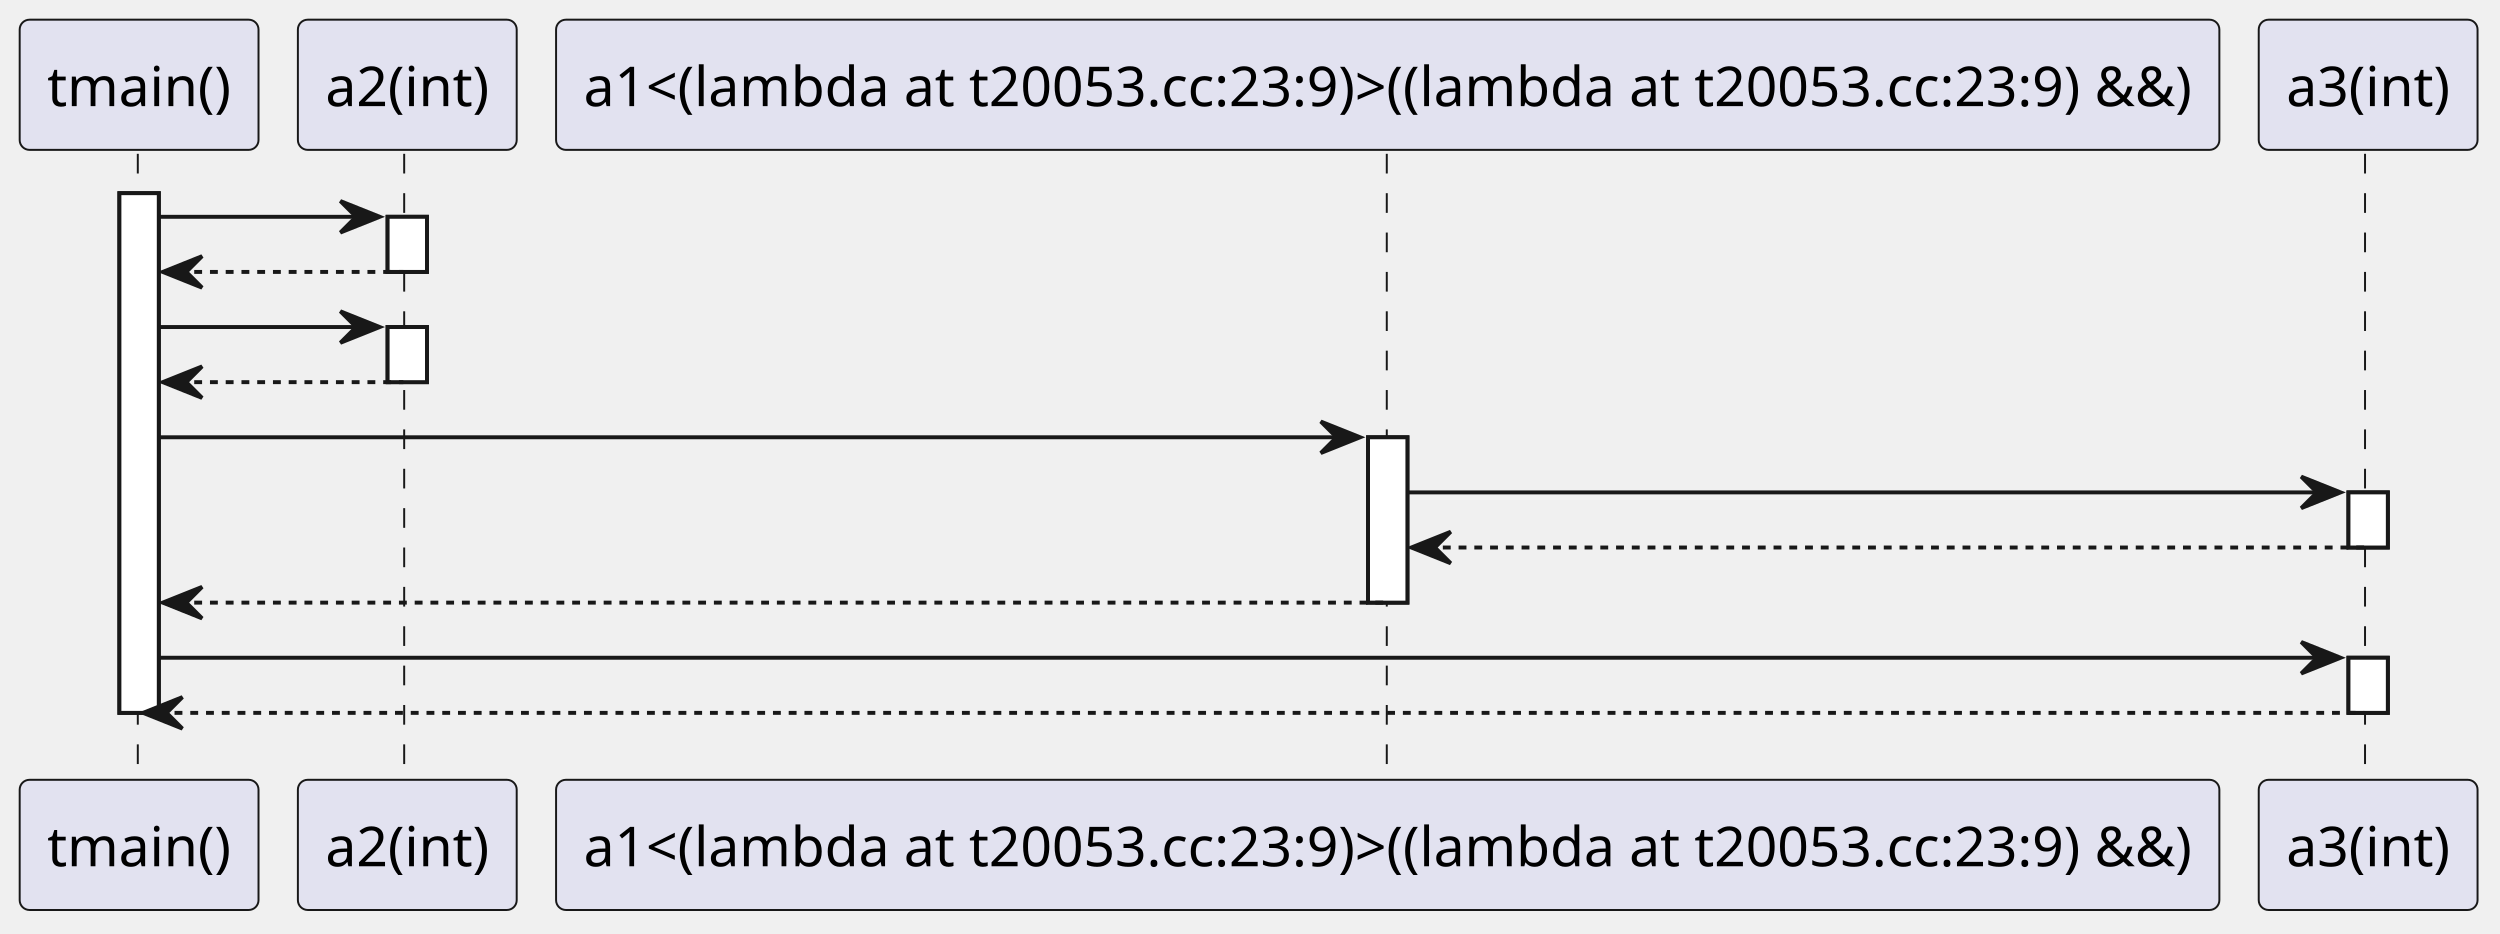
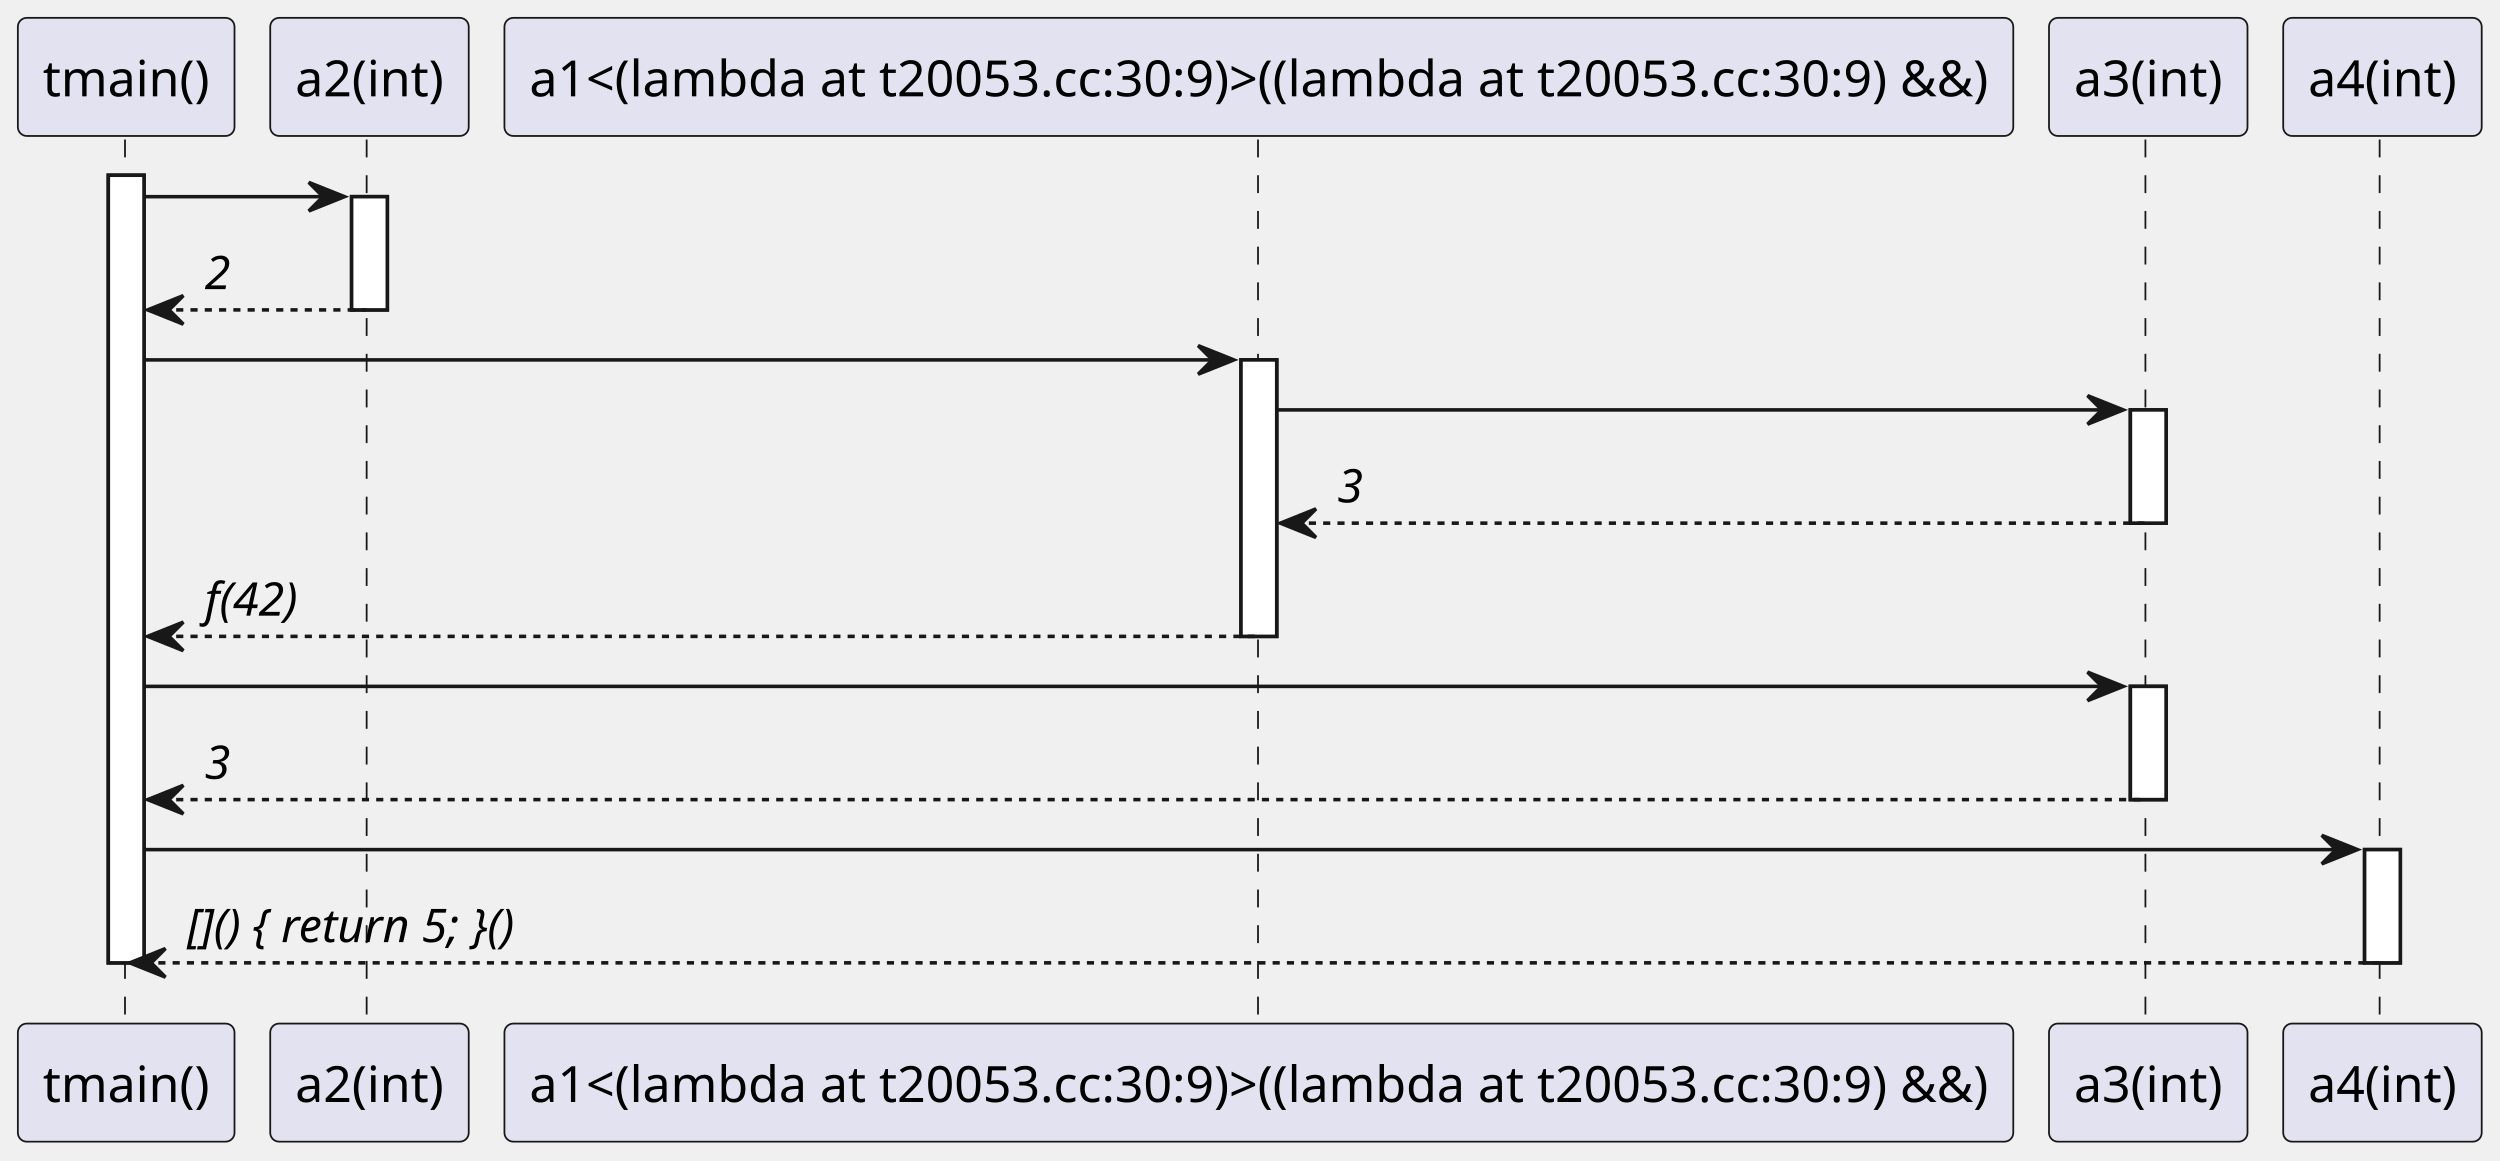
- <svg xmlns="http://www.w3.org/2000/svg" contentStyleType="text/css" data-diagram-type="SEQUENCE" height="237px" preserveAspectRatio="none" style="width:635px;height:237px;background:#FFFFFF;" version="1.1" viewBox="0 0 635 237" width="635px" zoomAndPan="magnify">
+ <svg xmlns="http://www.w3.org/2000/svg" contentStyleType="text/css" data-diagram-type="SEQUENCE" height="325px" preserveAspectRatio="none" style="width:700px;height:325px;background:#FFFFFF;" version="1.1" viewBox="0 0 700 325" width="700px" zoomAndPan="magnify">
  <defs>
    <style type="text/css">a:hover { text-decoration: underline; }</style>
  </defs>
  <g>
    <g>
-       <rect fill="#FFFFFF" height="132" style="stroke:#181818;stroke-width:1;" width="10" x="30.331" y="49.068" />
+       <rect fill="#FFFFFF" height="220.53" style="stroke:#181818;stroke-width:1;" width="10" x="30.331" y="49.068" />
    </g>
    <g>
-       <rect fill="#FFFFFF" height="14" style="stroke:#181818;stroke-width:1;" width="10" x="98.452" y="55.068" />
+       <rect fill="#FFFFFF" height="31.706" style="stroke:#181818;stroke-width:1;" width="10" x="98.452" y="55.068" />
    </g>
    <g>
-       <rect fill="#FFFFFF" height="14" style="stroke:#181818;stroke-width:1;" width="10" x="98.452" y="83.068" />
+       <rect fill="#FFFFFF" height="77.412" style="stroke:#181818;stroke-width:1;" width="10" x="347.48" y="100.774" />
    </g>
    <g>
-       <rect fill="#FFFFFF" height="42" style="stroke:#181818;stroke-width:1;" width="10" x="347.48" y="111.068" />
+       <rect fill="#FFFFFF" height="31.706" style="stroke:#181818;stroke-width:1;" width="10" x="596.508" y="114.774" />
    </g>
    <g>
-       <rect fill="#FFFFFF" height="14" style="stroke:#181818;stroke-width:1;" width="10" x="596.508" y="125.068" />
+       <rect fill="#FFFFFF" height="31.706" style="stroke:#181818;stroke-width:1;" width="10" x="596.508" y="192.186" />
    </g>
    <g>
-       <rect fill="#FFFFFF" height="14" style="stroke:#181818;stroke-width:1;" width="10" x="596.508" y="167.068" />
+       <rect fill="#FFFFFF" height="31.706" style="stroke:#181818;stroke-width:1;" width="10" x="662.088" y="237.892" />
    </g>
    <g>
-       <rect fill="transparent" height="160" width="8" x="31.331" y="39.068" />
-       <line style="stroke:#181818;stroke-width:0.5;stroke-dasharray:5.0,5.0;" x1="35" x2="35" y1="39.068" y2="199.068" />
+       <rect fill="transparent" height="248.53" width="8" x="31.331" y="39.068" />
+       <line style="stroke:#181818;stroke-width:0.5;stroke-dasharray:5.0,5.0;" x1="35" x2="35" y1="39.068" y2="287.598" />
    </g>
    <g>
-       <rect fill="transparent" height="160" width="8" x="99.452" y="39.068" />
-       <line style="stroke:#181818;stroke-width:0.5;stroke-dasharray:5.0,5.0;" x1="102.662" x2="102.662" y1="39.068" y2="199.068" />
+       <rect fill="transparent" height="248.53" width="8" x="99.452" y="39.068" />
+       <line style="stroke:#181818;stroke-width:0.5;stroke-dasharray:5.0,5.0;" x1="102.662" x2="102.662" y1="39.068" y2="287.598" />
    </g>
    <g>
-       <rect fill="transparent" height="160" width="8" x="348.48" y="39.068" />
-       <line style="stroke:#181818;stroke-width:0.5;stroke-dasharray:5.0,5.0;" x1="352.242" x2="352.242" y1="39.068" y2="199.068" />
+       <rect fill="transparent" height="248.53" width="8" x="348.48" y="39.068" />
+       <line style="stroke:#181818;stroke-width:0.5;stroke-dasharray:5.0,5.0;" x1="352.242" x2="352.242" y1="39.068" y2="287.598" />
    </g>
    <g>
-       <rect fill="transparent" height="160" width="8" x="597.508" y="39.068" />
-       <line style="stroke:#181818;stroke-width:0.5;stroke-dasharray:5.0,5.0;" x1="600.718" x2="600.718" y1="39.068" y2="199.068" />
+       <rect fill="transparent" height="248.53" width="8" x="597.508" y="39.068" />
+       <line style="stroke:#181818;stroke-width:0.5;stroke-dasharray:5.0,5.0;" x1="600.718" x2="600.718" y1="39.068" y2="287.598" />
+     </g>
+     <g>
+       <rect fill="transparent" height="248.53" width="8" x="663.088" y="39.068" />
+       <line style="stroke:#181818;stroke-width:0.5;stroke-dasharray:5.0,5.0;" x1="666.298" x2="666.298" y1="39.068" y2="287.598" />
    </g>
    <rect fill="#E2E2F0" height="33.068" rx="2.5" ry="2.5" style="stroke:#181818;stroke-width:0.5;" width="60.662" x="5" y="5" />
    <text fill="#000000" font-family="sans-serif" font-size="14" lengthAdjust="spacing" textLength="46.662" x="12" y="26.966">tmain()</text>
-     <rect fill="#E2E2F0" height="33.068" rx="2.5" ry="2.5" style="stroke:#181818;stroke-width:0.5;" width="60.662" x="5" y="198.068" />
-     <text fill="#000000" font-family="sans-serif" font-size="14" lengthAdjust="spacing" textLength="46.662" x="12" y="220.034">tmain()</text>
+     <rect fill="#E2E2F0" height="33.068" rx="2.5" ry="2.5" style="stroke:#181818;stroke-width:0.5;" width="60.662" x="5" y="286.598" />
+     <text fill="#000000" font-family="sans-serif" font-size="14" lengthAdjust="spacing" textLength="46.662" x="12" y="308.564">tmain()</text>
    <rect fill="#E2E2F0" height="33.068" rx="2.5" ry="2.5" style="stroke:#181818;stroke-width:0.5;" width="55.58" x="75.662" y="5" />
    <text fill="#000000" font-family="sans-serif" font-size="14" lengthAdjust="spacing" textLength="41.58" x="82.662" y="26.966">a2(int)</text>
-     <rect fill="#E2E2F0" height="33.068" rx="2.5" ry="2.5" style="stroke:#181818;stroke-width:0.5;" width="55.58" x="75.662" y="198.068" />
-     <text fill="#000000" font-family="sans-serif" font-size="14" lengthAdjust="spacing" textLength="41.58" x="82.662" y="220.034">a2(int)</text>
+     <rect fill="#E2E2F0" height="33.068" rx="2.5" ry="2.5" style="stroke:#181818;stroke-width:0.5;" width="55.58" x="75.662" y="286.598" />
+     <text fill="#000000" font-family="sans-serif" font-size="14" lengthAdjust="spacing" textLength="41.58" x="82.662" y="308.564">a2(int)</text>
    <rect fill="#E2E2F0" height="33.068" rx="2.5" ry="2.5" style="stroke:#181818;stroke-width:0.5;" width="422.476" x="141.242" y="5" />
-     <text fill="#000000" font-family="sans-serif" font-size="14" lengthAdjust="spacing" textLength="408.476" x="148.242" y="26.966">a1&lt;(lambda at t20053.cc:23:9)&gt;((lambda at t20053.cc:23:9) &amp;&amp;)</text>
-     <rect fill="#E2E2F0" height="33.068" rx="2.5" ry="2.5" style="stroke:#181818;stroke-width:0.5;" width="422.476" x="141.242" y="198.068" />
-     <text fill="#000000" font-family="sans-serif" font-size="14" lengthAdjust="spacing" textLength="408.476" x="148.242" y="220.034">a1&lt;(lambda at t20053.cc:23:9)&gt;((lambda at t20053.cc:23:9) &amp;&amp;)</text>
+     <text fill="#000000" font-family="sans-serif" font-size="14" lengthAdjust="spacing" textLength="408.476" x="148.242" y="26.966">a1&lt;(lambda at t20053.cc:30:9)&gt;((lambda at t20053.cc:30:9) &amp;&amp;)</text>
+     <rect fill="#E2E2F0" height="33.068" rx="2.5" ry="2.5" style="stroke:#181818;stroke-width:0.5;" width="422.476" x="141.242" y="286.598" />
+     <text fill="#000000" font-family="sans-serif" font-size="14" lengthAdjust="spacing" textLength="408.476" x="148.242" y="308.564">a1&lt;(lambda at t20053.cc:30:9)&gt;((lambda at t20053.cc:30:9) &amp;&amp;)</text>
    <rect fill="#E2E2F0" height="33.068" rx="2.5" ry="2.5" style="stroke:#181818;stroke-width:0.5;" width="55.58" x="573.718" y="5" />
    <text fill="#000000" font-family="sans-serif" font-size="14" lengthAdjust="spacing" textLength="41.58" x="580.718" y="26.966">a3(int)</text>
-     <rect fill="#E2E2F0" height="33.068" rx="2.5" ry="2.5" style="stroke:#181818;stroke-width:0.5;" width="55.58" x="573.718" y="198.068" />
-     <text fill="#000000" font-family="sans-serif" font-size="14" lengthAdjust="spacing" textLength="41.58" x="580.718" y="220.034">a3(int)</text>
+     <rect fill="#E2E2F0" height="33.068" rx="2.5" ry="2.5" style="stroke:#181818;stroke-width:0.5;" width="55.58" x="573.718" y="286.598" />
+     <text fill="#000000" font-family="sans-serif" font-size="14" lengthAdjust="spacing" textLength="41.58" x="580.718" y="308.564">a3(int)</text>
+     <rect fill="#E2E2F0" height="33.068" rx="2.5" ry="2.5" style="stroke:#181818;stroke-width:0.5;" width="55.58" x="639.298" y="5" />
+     <text fill="#000000" font-family="sans-serif" font-size="14" lengthAdjust="spacing" textLength="41.58" x="646.298" y="26.966">a4(int)</text>
+     <rect fill="#E2E2F0" height="33.068" rx="2.5" ry="2.5" style="stroke:#181818;stroke-width:0.5;" width="55.58" x="639.298" y="286.598" />
+     <text fill="#000000" font-family="sans-serif" font-size="14" lengthAdjust="spacing" textLength="41.58" x="646.298" y="308.564">a4(int)</text>
    <g>
-       <rect fill="#FFFFFF" height="132" style="stroke:#181818;stroke-width:1;" width="10" x="30.331" y="49.068" />
+       <rect fill="#FFFFFF" height="220.53" style="stroke:#181818;stroke-width:1;" width="10" x="30.331" y="49.068" />
    </g>
    <g>
-       <rect fill="#FFFFFF" height="14" style="stroke:#181818;stroke-width:1;" width="10" x="98.452" y="55.068" />
+       <rect fill="#FFFFFF" height="31.706" style="stroke:#181818;stroke-width:1;" width="10" x="98.452" y="55.068" />
    </g>
    <g>
-       <rect fill="#FFFFFF" height="14" style="stroke:#181818;stroke-width:1;" width="10" x="98.452" y="83.068" />
+       <rect fill="#FFFFFF" height="77.412" style="stroke:#181818;stroke-width:1;" width="10" x="347.48" y="100.774" />
    </g>
    <g>
-       <rect fill="#FFFFFF" height="42" style="stroke:#181818;stroke-width:1;" width="10" x="347.48" y="111.068" />
+       <rect fill="#FFFFFF" height="31.706" style="stroke:#181818;stroke-width:1;" width="10" x="596.508" y="114.774" />
    </g>
    <g>
-       <rect fill="#FFFFFF" height="14" style="stroke:#181818;stroke-width:1;" width="10" x="596.508" y="125.068" />
+       <rect fill="#FFFFFF" height="31.706" style="stroke:#181818;stroke-width:1;" width="10" x="596.508" y="192.186" />
    </g>
    <g>
-       <rect fill="#FFFFFF" height="14" style="stroke:#181818;stroke-width:1;" width="10" x="596.508" y="167.068" />
+       <rect fill="#FFFFFF" height="31.706" style="stroke:#181818;stroke-width:1;" width="10" x="662.088" y="237.892" />
    </g>
    <polygon fill="#181818" points="86.452,51.068,96.452,55.068,86.452,59.068,90.452,55.068" style="stroke:#181818;stroke-width:1;" />
    <line style="stroke:#181818;stroke-width:1;" x1="40.331" x2="92.452" y1="55.068" y2="55.068" />
-     <polygon fill="#181818" points="51.331,65.068,41.331,69.068,51.331,73.068,47.331,69.068" style="stroke:#181818;stroke-width:1;" />
-     <line style="stroke:#181818;stroke-width:1;stroke-dasharray:2.0,2.0;" x1="45.331" x2="102.452" y1="69.068" y2="69.068" />
-     <polygon fill="#181818" points="86.452,79.068,96.452,83.068,86.452,87.068,90.452,83.068" style="stroke:#181818;stroke-width:1;" />
-     <line style="stroke:#181818;stroke-width:1;" x1="40.331" x2="92.452" y1="83.068" y2="83.068" />
-     <polygon fill="#181818" points="51.331,93.068,41.331,97.068,51.331,101.068,47.331,97.068" style="stroke:#181818;stroke-width:1;" />
-     <line style="stroke:#181818;stroke-width:1;stroke-dasharray:2.0,2.0;" x1="45.331" x2="102.452" y1="97.068" y2="97.068" />
-     <polygon fill="#181818" points="335.48,107.068,345.48,111.068,335.48,115.068,339.48,111.068" style="stroke:#181818;stroke-width:1;" />
-     <line style="stroke:#181818;stroke-width:1;" x1="40.331" x2="341.48" y1="111.068" y2="111.068" />
-     <polygon fill="#181818" points="584.508,121.068,594.508,125.068,584.508,129.068,588.508,125.068" style="stroke:#181818;stroke-width:1;" />
-     <line style="stroke:#181818;stroke-width:1;" x1="357.48" x2="590.508" y1="125.068" y2="125.068" />
-     <polygon fill="#181818" points="368.48,135.068,358.48,139.068,368.48,143.068,364.48,139.068" style="stroke:#181818;stroke-width:1;" />
-     <line style="stroke:#181818;stroke-width:1;stroke-dasharray:2.0,2.0;" x1="362.48" x2="600.508" y1="139.068" y2="139.068" />
-     <polygon fill="#181818" points="51.331,149.068,41.331,153.068,51.331,157.068,47.331,153.068" style="stroke:#181818;stroke-width:1;" />
-     <line style="stroke:#181818;stroke-width:1;stroke-dasharray:2.0,2.0;" x1="45.331" x2="351.48" y1="153.068" y2="153.068" />
-     <polygon fill="#181818" points="584.508,163.068,594.508,167.068,584.508,171.068,588.508,167.068" style="stroke:#181818;stroke-width:1;" />
-     <line style="stroke:#181818;stroke-width:1;" x1="40.331" x2="590.508" y1="167.068" y2="167.068" />
-     <polygon fill="#181818" points="46.331,177.068,36.331,181.068,46.331,185.068,42.331,181.068" style="stroke:#181818;stroke-width:1;" />
-     <line style="stroke:#181818;stroke-width:1;stroke-dasharray:2.0,2.0;" x1="40.331" x2="600.508" y1="181.068" y2="181.068" />
+     <polygon fill="#181818" points="51.331,82.774,41.331,86.774,51.331,90.774,47.331,86.774" style="stroke:#181818;stroke-width:1;" />
+     <line style="stroke:#181818;stroke-width:1;stroke-dasharray:2.0,2.0;" x1="45.331" x2="102.452" y1="86.774" y2="86.774" />
+     <text fill="#000000" font-family="sans-serif" font-size="13" font-style="italic" lengthAdjust="spacing" textLength="7.163" x="57.331" y="80.965">2</text>
+     <polygon fill="#181818" points="335.48,96.774,345.48,100.774,335.48,104.774,339.48,100.774" style="stroke:#181818;stroke-width:1;" />
+     <line style="stroke:#181818;stroke-width:1;" x1="40.331" x2="341.48" y1="100.774" y2="100.774" />
+     <polygon fill="#181818" points="584.508,110.774,594.508,114.774,584.508,118.774,588.508,114.774" style="stroke:#181818;stroke-width:1;" />
+     <line style="stroke:#181818;stroke-width:1;" x1="357.48" x2="590.508" y1="114.774" y2="114.774" />
+     <polygon fill="#181818" points="368.48,142.48,358.48,146.48,368.48,150.48,364.48,146.48" style="stroke:#181818;stroke-width:1;" />
+     <line style="stroke:#181818;stroke-width:1;stroke-dasharray:2.0,2.0;" x1="362.48" x2="600.508" y1="146.48" y2="146.48" />
+     <text fill="#000000" font-family="sans-serif" font-size="13" font-style="italic" lengthAdjust="spacing" textLength="7.163" x="374.48" y="140.671">3</text>
+     <polygon fill="#181818" points="51.331,174.186,41.331,178.186,51.331,182.186,47.331,178.186" style="stroke:#181818;stroke-width:1;" />
+     <line style="stroke:#181818;stroke-width:1;stroke-dasharray:2.0,2.0;" x1="45.331" x2="351.48" y1="178.186" y2="178.186" />
+     <text fill="#000000" font-family="sans-serif" font-size="13" font-style="italic" lengthAdjust="spacing" textLength="26" x="57.331" y="172.377">f(42)</text>
+     <polygon fill="#181818" points="584.508,188.186,594.508,192.186,584.508,196.186,588.508,192.186" style="stroke:#181818;stroke-width:1;" />
+     <line style="stroke:#181818;stroke-width:1;" x1="40.331" x2="590.508" y1="192.186" y2="192.186" />
+     <polygon fill="#181818" points="51.331,219.892,41.331,223.892,51.331,227.892,47.331,223.892" style="stroke:#181818;stroke-width:1;" />
+     <line style="stroke:#181818;stroke-width:1;stroke-dasharray:2.0,2.0;" x1="45.331" x2="600.508" y1="223.892" y2="223.892" />
+     <text fill="#000000" font-family="sans-serif" font-size="13" font-style="italic" lengthAdjust="spacing" textLength="7.163" x="57.331" y="218.083">3</text>
+     <polygon fill="#181818" points="650.088,233.892,660.088,237.892,650.088,241.892,654.088,237.892" style="stroke:#181818;stroke-width:1;" />
+     <line style="stroke:#181818;stroke-width:1;" x1="40.331" x2="656.088" y1="237.892" y2="237.892" />
+     <polygon fill="#181818" points="46.331,265.598,36.331,269.598,46.331,273.598,42.331,269.598" style="stroke:#181818;stroke-width:1;" />
+     <line style="stroke:#181818;stroke-width:1;stroke-dasharray:2.0,2.0;" x1="40.331" x2="666.088" y1="269.598" y2="269.598" />
+     <text fill="#000000" font-family="sans-serif" font-size="13" font-style="italic" lengthAdjust="spacing" textLength="91.936" x="52.331" y="263.789">[]() { return 5; }()</text>
  </g>
</svg>
